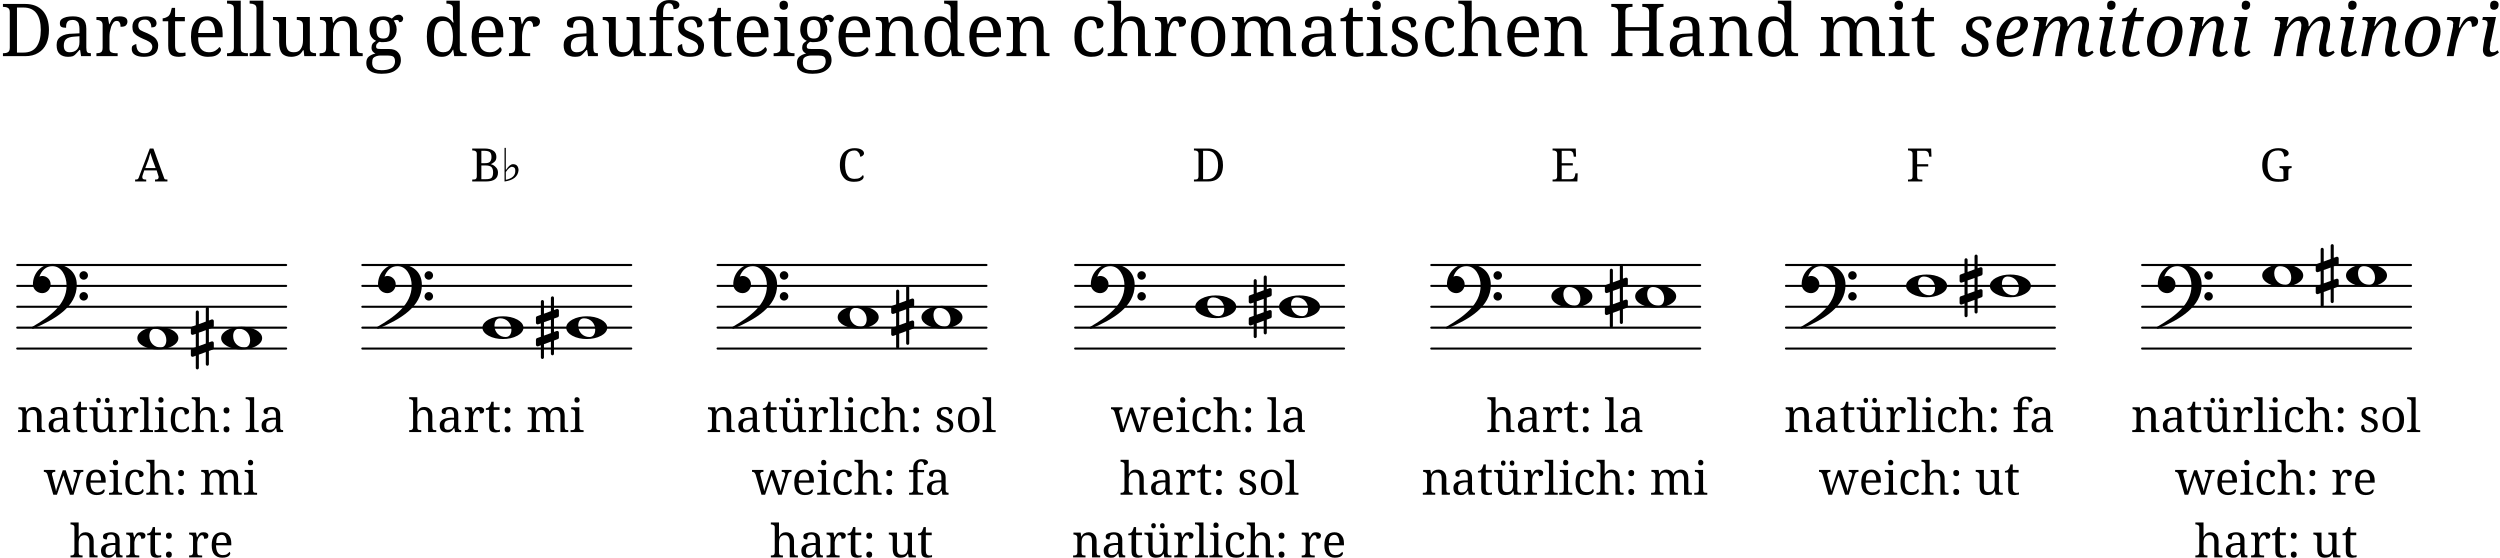
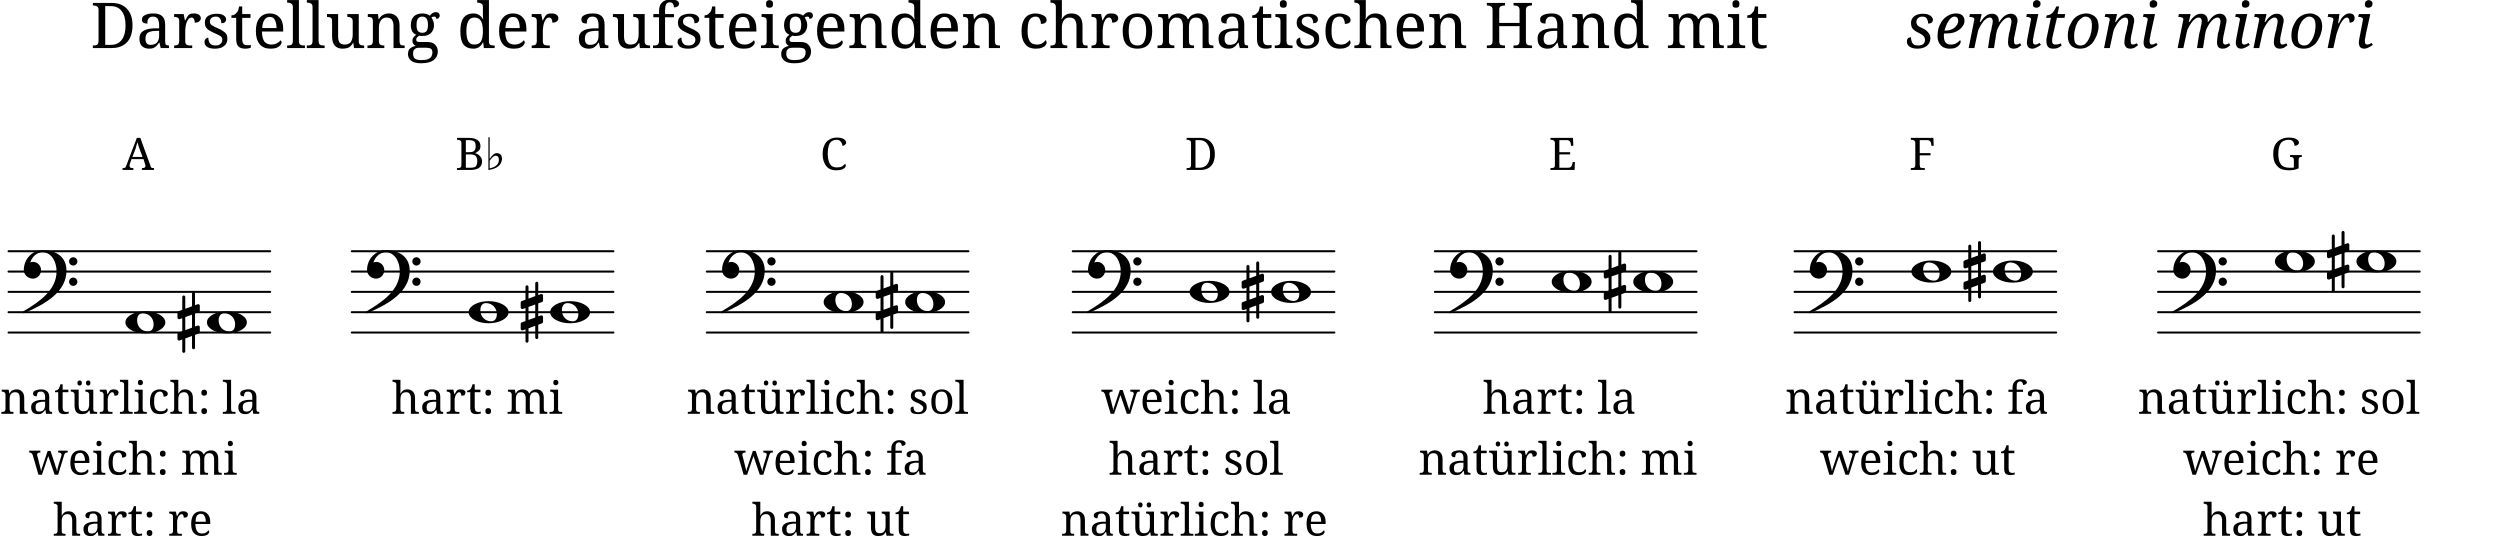
- <svg xmlns="http://www.w3.org/2000/svg" xmlns:xlink="http://www.w3.org/1999/xlink" version="1.2" width="210.36mm" height="46.94mm" viewBox="0 -2.689 119.706 26.711">
+ <svg xmlns="http://www.w3.org/2000/svg" xmlns:xlink="http://www.w3.org/1999/xlink" version="1.2" width="216.18mm" height="46.38mm" viewBox="0 -2.364 123.019 26.395">
  <style type="text/css">

tspan { white-space: pre; }

</style>
-   <g transform="translate(0, -0)">
-     <text font-family="serif" font-size="3.493" text-anchor="start" fill="currentColor">
+   <g transform="translate(4.4389, -0)">
+     <text font-family="serif" font-size="3.111" text-anchor="start" fill="currentColor">
      <tspan>Darstellung der aufsteigenden chromatischen Hand mit </tspan>
    </text>
  </g>
-   <g transform="translate(93.8258, -0)">
-     <text font-family="serif" font-style="italic" font-size="3.493" text-anchor="start" fill="currentColor">
+   <g transform="translate(93.7578, -0)">
+     <text font-family="serif" font-style="italic" font-size="3.111" text-anchor="start" fill="currentColor">
      <tspan>semitoni minori</tspan>
    </text>
  </g>
-   <g transform="translate(6.4699, 6)">
+   <g transform="translate(6.0263, 6)">
    <text font-family="serif" font-size="2.2" text-anchor="start" fill="currentColor">
      <tspan>A</tspan>
    </text>
  </g>
-   <g transform="translate(0.7761, 14)">
-     <line stroke-linejoin="round" stroke-linecap="round" stroke-width="0.1" stroke="currentColor" x1="0.05" y1="0" x2="12.924" y2="0" />
-   </g>
-   <g transform="translate(0.7761, 13)">
-     <line stroke-linejoin="round" stroke-linecap="round" stroke-width="0.1" stroke="currentColor" x1="0.05" y1="0" x2="12.924" y2="0" />
-   </g>
-   <g transform="translate(0.7761, 12)">
-     <line stroke-linejoin="round" stroke-linecap="round" stroke-width="0.1" stroke="currentColor" x1="0.05" y1="0" x2="12.924" y2="0" />
-   </g>
-   <g transform="translate(0.7761, 11)">
-     <line stroke-linejoin="round" stroke-linecap="round" stroke-width="0.1" stroke="currentColor" x1="0.05" y1="0" x2="12.924" y2="0" />
-   </g>
-   <g transform="translate(0.7761, 10)">
-     <line stroke-linejoin="round" stroke-linecap="round" stroke-width="0.1" stroke="currentColor" x1="0.05" y1="0" x2="12.924" y2="0" />
-   </g>
-   <g transform="translate(9.1381, 13.5)">
+   <g transform="translate(0.3667, 14)">
+     <line stroke-linejoin="round" stroke-linecap="round" stroke-width="0.1" stroke="currentColor" x1="0.05" y1="0" x2="12.924" y2="0" />
+   </g>
+   <g transform="translate(0.3667, 13)">
+     <line stroke-linejoin="round" stroke-linecap="round" stroke-width="0.1" stroke="currentColor" x1="0.05" y1="0" x2="12.924" y2="0" />
+   </g>
+   <g transform="translate(0.3667, 12)">
+     <line stroke-linejoin="round" stroke-linecap="round" stroke-width="0.1" stroke="currentColor" x1="0.05" y1="0" x2="12.924" y2="0" />
+   </g>
+   <g transform="translate(0.3667, 11)">
+     <line stroke-linejoin="round" stroke-linecap="round" stroke-width="0.1" stroke="currentColor" x1="0.05" y1="0" x2="12.924" y2="0" />
+   </g>
+   <g transform="translate(0.3667, 10)">
+     <line stroke-linejoin="round" stroke-linecap="round" stroke-width="0.1" stroke="currentColor" x1="0.05" y1="0" x2="12.924" y2="0" />
+   </g>
+   <g transform="translate(8.7287, 13.5)">
    <path transform="scale(0.004, -0.004)" d="M216 -312c0 -10 -8 -19 -18 -19s-19 9 -19 19v145l-83 -31v-158c0 -10 -9 -19 -19 -19s-18 9 -18 19v145l-32 -12c-2 -1 -5 -1 -7 -1c-11 0 -20 9 -20 20v60c0 8 5 16 13 19l46 16v160l-32 -11c-2 -1 -5 -1 -7 -1c-11 0 -20 9 -20 20v60c0 8 5 15 13 18l46 17v158 c0 10 8 19 18 19s19 -9 19 -19v-145l83 31v158c0 10 9 19 19 19s18 -9 18 -19v-145l32 12c2 1 5 1 7 1c11 0 20 -9 20 -20v-60c0 -8 -5 -16 -13 -19l-46 -16v-160l32 11c2 1 5 1 7 1c11 0 20 -9 20 -20v-60c0 -8 -5 -15 -13 -18l-46 -17v-158zM96 65v-160l83 30v160z" fill="currentColor" />
  </g>
  <a style="color:inherit;" xlink:href="textedit:///home/johannes/common-lisp/setzkasten/lilypond-export/b1-c5-m2-d.ly:40:16:17">
-     <g transform="translate(10.5881, 13.5)">
-       <path transform="scale(0.004, -0.004)" d="M213 112c-50 0 -69 -43 -69 -88c0 -77 57 -136 134 -136c50 0 69 43 69 88c0 77 -57 136 -134 136zM491 0c0 -43 -34 -75 -72 -96c-53 -29 -114 -40 -174 -40s-120 11 -173 40c-38 21 -72 53 -72 96s34 75 72 96c53 29 113 40 173 40s121 -11 174 -40 c38 -21 72 -53 72 -96z" fill="currentColor" />
-     </g>
-   </a>
-   <g transform="translate(1.5761, 11)">
+     <g transform="translate(10.1787, 13.5)">
+       <path transform="scale(0.004, -0.004)" d="M213 112c-50 0 -69 -43 -69 -88c0 -77 57 -136 134 -136c50 0 69 43 69 88c0 77 -57 136 -134 136zM491 0c0 -43 -34 -75 -72 -96c-53 -29 -114 -40 -174 -40s-120 11 -173 40c-38 21 -72 53 -72 96s34 75 72 96c53 29 113 40 173 40s121 -11 174 -40 c38 -21 72 -53 72 -96z" fill="currentColor" />
+     </g>
+   </a>
+   <g transform="translate(1.1667, 11)">
    <path transform="scale(0.004, -0.004)" d="M557 -125c0 28 23 51 51 51s51 -23 51 -51s-23 -51 -51 -51s-51 23 -51 51zM557 125c0 28 23 51 51 51s51 -23 51 -51s-23 -51 -51 -51s-51 23 -51 51zM232 263c172 0 293 -88 293 -251c0 -263 -263 -414 -516 -521c-3 -3 -6 -4 -9 -4c-7 0 -13 6 -13 13c0 3 1 6 4 9 c202 118 412 265 412 493c0 120 -63 235 -171 235c-74 0 -129 -54 -154 -126c11 5 22 8 34 8c55 0 100 -45 100 -100c0 -58 -44 -106 -100 -106c-60 0 -112 47 -112 106c0 133 102 244 232 244z" fill="currentColor" />
  </g>
  <a style="color:inherit;" xlink:href="textedit:///home/johannes/common-lisp/setzkasten/lilypond-export/b1-c5-m2-d.ly:39:29:30">
-     <g transform="translate(6.5761, 13.5)">
-       <path transform="scale(0.004, -0.004)" d="M213 112c-50 0 -69 -43 -69 -88c0 -77 57 -136 134 -136c50 0 69 43 69 88c0 77 -57 136 -134 136zM491 0c0 -43 -34 -75 -72 -96c-53 -29 -114 -40 -174 -40s-120 11 -173 40c-38 21 -72 53 -72 96s34 75 72 96c53 29 113 40 173 40s121 -11 174 -40 c38 -21 72 -53 72 -96z" fill="currentColor" />
-     </g>
-   </a>
-   <g transform="translate(0.8021, 18)">
+     <g transform="translate(6.1667, 13.5)">
+       <path transform="scale(0.004, -0.004)" d="M213 112c-50 0 -69 -43 -69 -88c0 -77 57 -136 134 -136c50 0 69 43 69 88c0 77 -57 136 -134 136zM491 0c0 -43 -34 -75 -72 -96c-53 -29 -114 -40 -174 -40s-120 11 -173 40c-38 21 -72 53 -72 96s34 75 72 96c53 29 113 40 173 40s121 -11 174 -40 c38 -21 72 -53 72 -96z" fill="currentColor" />
+     </g>
+   </a>
+   <g transform="translate(0, 18)">
    <text font-family="serif" font-size="2.2" text-anchor="start" fill="currentColor">
      <tspan>natürlich: la</tspan>
    </text>
  </g>
-   <g transform="translate(2.0996, 21)">
+   <g transform="translate(1.434, 21)">
    <text font-family="serif" font-size="2.2" text-anchor="start" fill="currentColor">
      <tspan>weich: mi</tspan>
    </text>
  </g>
-   <g transform="translate(3.3287, 24)">
+   <g transform="translate(2.5949, 24)">
    <text font-family="serif" font-size="2.2" text-anchor="start" fill="currentColor">
      <tspan>hart: re</tspan>
    </text>
  </g>
-   <g transform="translate(22.533, 6)">
+   <g transform="translate(22.4048, 6)">
    <text font-family="serif" font-size="2.2" text-anchor="start" fill="currentColor">
      <tspan>B♭</tspan>
    </text>
  </g>
-   <g transform="translate(17.3001, 14)">
-     <line stroke-linejoin="round" stroke-linecap="round" stroke-width="0.1" stroke="currentColor" x1="0.05" y1="0" x2="12.924" y2="0" />
-   </g>
-   <g transform="translate(17.3001, 13)">
-     <line stroke-linejoin="round" stroke-linecap="round" stroke-width="0.1" stroke="currentColor" x1="0.05" y1="0" x2="12.924" y2="0" />
-   </g>
-   <g transform="translate(17.3001, 12)">
-     <line stroke-linejoin="round" stroke-linecap="round" stroke-width="0.1" stroke="currentColor" x1="0.05" y1="0" x2="12.924" y2="0" />
-   </g>
-   <g transform="translate(17.3001, 11)">
-     <line stroke-linejoin="round" stroke-linecap="round" stroke-width="0.1" stroke="currentColor" x1="0.05" y1="0" x2="12.924" y2="0" />
-   </g>
-   <g transform="translate(17.3001, 10)">
-     <line stroke-linejoin="round" stroke-linecap="round" stroke-width="0.1" stroke="currentColor" x1="0.05" y1="0" x2="12.924" y2="0" />
-   </g>
-   <g transform="translate(25.6621, 13)">
+   <g transform="translate(17.2573, 14)">
+     <line stroke-linejoin="round" stroke-linecap="round" stroke-width="0.1" stroke="currentColor" x1="0.05" y1="0" x2="12.924" y2="0" />
+   </g>
+   <g transform="translate(17.2573, 13)">
+     <line stroke-linejoin="round" stroke-linecap="round" stroke-width="0.1" stroke="currentColor" x1="0.05" y1="0" x2="12.924" y2="0" />
+   </g>
+   <g transform="translate(17.2573, 12)">
+     <line stroke-linejoin="round" stroke-linecap="round" stroke-width="0.1" stroke="currentColor" x1="0.05" y1="0" x2="12.924" y2="0" />
+   </g>
+   <g transform="translate(17.2573, 11)">
+     <line stroke-linejoin="round" stroke-linecap="round" stroke-width="0.1" stroke="currentColor" x1="0.05" y1="0" x2="12.924" y2="0" />
+   </g>
+   <g transform="translate(17.2573, 10)">
+     <line stroke-linejoin="round" stroke-linecap="round" stroke-width="0.1" stroke="currentColor" x1="0.05" y1="0" x2="12.924" y2="0" />
+   </g>
+   <g transform="translate(25.6193, 13)">
    <path transform="scale(0.004, -0.004)" d="M216 -312c0 -10 -8 -19 -18 -19s-19 9 -19 19v145l-83 -31v-158c0 -10 -9 -19 -19 -19s-18 9 -18 19v145l-32 -12c-2 -1 -5 -1 -7 -1c-11 0 -20 9 -20 20v60c0 8 5 16 13 19l46 16v160l-32 -11c-2 -1 -5 -1 -7 -1c-11 0 -20 9 -20 20v60c0 8 5 15 13 18l46 17v158 c0 10 8 19 18 19s19 -9 19 -19v-145l83 31v158c0 10 9 19 19 19s18 -9 18 -19v-145l32 12c2 1 5 1 7 1c11 0 20 -9 20 -20v-60c0 -8 -5 -16 -13 -19l-46 -16v-160l32 11c2 1 5 1 7 1c11 0 20 -9 20 -20v-60c0 -8 -5 -15 -13 -18l-46 -17v-158zM96 65v-160l83 30v160z" fill="currentColor" />
  </g>
  <a style="color:inherit;" xlink:href="textedit:///home/johannes/common-lisp/setzkasten/lilypond-export/b1-c5-m2-d.ly:81:16:17">
-     <g transform="translate(27.1121, 13)">
-       <path transform="scale(0.004, -0.004)" d="M213 112c-50 0 -69 -43 -69 -88c0 -77 57 -136 134 -136c50 0 69 43 69 88c0 77 -57 136 -134 136zM491 0c0 -43 -34 -75 -72 -96c-53 -29 -114 -40 -174 -40s-120 11 -173 40c-38 21 -72 53 -72 96s34 75 72 96c53 29 113 40 173 40s121 -11 174 -40 c38 -21 72 -53 72 -96z" fill="currentColor" />
-     </g>
-   </a>
-   <g transform="translate(18.1001, 11)">
+     <g transform="translate(27.0693, 13)">
+       <path transform="scale(0.004, -0.004)" d="M213 112c-50 0 -69 -43 -69 -88c0 -77 57 -136 134 -136c50 0 69 43 69 88c0 77 -57 136 -134 136zM491 0c0 -43 -34 -75 -72 -96c-53 -29 -114 -40 -174 -40s-120 11 -173 40c-38 21 -72 53 -72 96s34 75 72 96c53 29 113 40 173 40s121 -11 174 -40 c38 -21 72 -53 72 -96z" fill="currentColor" />
+     </g>
+   </a>
+   <g transform="translate(18.0573, 11)">
    <path transform="scale(0.004, -0.004)" d="M557 -125c0 28 23 51 51 51s51 -23 51 -51s-23 -51 -51 -51s-51 23 -51 51zM557 125c0 28 23 51 51 51s51 -23 51 -51s-23 -51 -51 -51s-51 23 -51 51zM232 263c172 0 293 -88 293 -251c0 -263 -263 -414 -516 -521c-3 -3 -6 -4 -9 -4c-7 0 -13 6 -13 13c0 3 1 6 4 9 c202 118 412 265 412 493c0 120 -63 235 -171 235c-74 0 -129 -54 -154 -126c11 5 22 8 34 8c55 0 100 -45 100 -100c0 -58 -44 -106 -100 -106c-60 0 -112 47 -112 106c0 133 102 244 232 244z" fill="currentColor" />
  </g>
  <a style="color:inherit;" xlink:href="textedit:///home/johannes/common-lisp/setzkasten/lilypond-export/b1-c5-m2-d.ly:80:29:30">
-     <g transform="translate(23.1001, 13)">
-       <path transform="scale(0.004, -0.004)" d="M213 112c-50 0 -69 -43 -69 -88c0 -77 57 -136 134 -136c50 0 69 43 69 88c0 77 -57 136 -134 136zM491 0c0 -43 -34 -75 -72 -96c-53 -29 -114 -40 -174 -40s-120 11 -173 40c-38 21 -72 53 -72 96s34 75 72 96c53 29 113 40 173 40s121 -11 174 -40 c38 -21 72 -53 72 -96z" fill="currentColor" />
-     </g>
-   </a>
-   <g transform="translate(19.5454, 18)">
+     <g transform="translate(23.0573, 13)">
+       <path transform="scale(0.004, -0.004)" d="M213 112c-50 0 -69 -43 -69 -88c0 -77 57 -136 134 -136c50 0 69 43 69 88c0 77 -57 136 -134 136zM491 0c0 -43 -34 -75 -72 -96c-53 -29 -114 -40 -174 -40s-120 11 -173 40c-38 21 -72 53 -72 96s34 75 72 96c53 29 113 40 173 40s121 -11 174 -40 c38 -21 72 -53 72 -96z" fill="currentColor" />
+     </g>
+   </a>
+   <g transform="translate(19.2636, 18)">
    <text font-family="serif" font-size="2.2" text-anchor="start" fill="currentColor">
      <tspan>hart: mi</tspan>
    </text>
  </g>
-   <g transform="translate(40.0894, 6)">
+   <g transform="translate(40.3539, 6)">
    <text font-family="serif" font-size="2.2" text-anchor="start" fill="currentColor">
      <tspan>C</tspan>
    </text>
  </g>
-   <g transform="translate(34.3103, 14)">
-     <line stroke-linejoin="round" stroke-linecap="round" stroke-width="0.1" stroke="currentColor" x1="0.05" y1="0" x2="12.924" y2="0" />
-   </g>
-   <g transform="translate(34.3103, 13)">
-     <line stroke-linejoin="round" stroke-linecap="round" stroke-width="0.1" stroke="currentColor" x1="0.05" y1="0" x2="12.924" y2="0" />
-   </g>
-   <g transform="translate(34.3103, 12)">
-     <line stroke-linejoin="round" stroke-linecap="round" stroke-width="0.1" stroke="currentColor" x1="0.05" y1="0" x2="12.924" y2="0" />
-   </g>
-   <g transform="translate(34.3103, 11)">
-     <line stroke-linejoin="round" stroke-linecap="round" stroke-width="0.1" stroke="currentColor" x1="0.05" y1="0" x2="12.924" y2="0" />
-   </g>
-   <g transform="translate(34.3103, 10)">
-     <line stroke-linejoin="round" stroke-linecap="round" stroke-width="0.1" stroke="currentColor" x1="0.05" y1="0" x2="12.924" y2="0" />
-   </g>
-   <g transform="translate(42.6723, 12.5)">
+   <g transform="translate(34.7284, 14)">
+     <line stroke-linejoin="round" stroke-linecap="round" stroke-width="0.1" stroke="currentColor" x1="0.05" y1="0" x2="12.924" y2="0" />
+   </g>
+   <g transform="translate(34.7284, 13)">
+     <line stroke-linejoin="round" stroke-linecap="round" stroke-width="0.1" stroke="currentColor" x1="0.05" y1="0" x2="12.924" y2="0" />
+   </g>
+   <g transform="translate(34.7284, 12)">
+     <line stroke-linejoin="round" stroke-linecap="round" stroke-width="0.1" stroke="currentColor" x1="0.05" y1="0" x2="12.924" y2="0" />
+   </g>
+   <g transform="translate(34.7284, 11)">
+     <line stroke-linejoin="round" stroke-linecap="round" stroke-width="0.1" stroke="currentColor" x1="0.05" y1="0" x2="12.924" y2="0" />
+   </g>
+   <g transform="translate(34.7284, 10)">
+     <line stroke-linejoin="round" stroke-linecap="round" stroke-width="0.1" stroke="currentColor" x1="0.05" y1="0" x2="12.924" y2="0" />
+   </g>
+   <g transform="translate(43.0904, 12.5)">
    <path transform="scale(0.004, -0.004)" d="M216 -312c0 -10 -8 -19 -18 -19s-19 9 -19 19v145l-83 -31v-158c0 -10 -9 -19 -19 -19s-18 9 -18 19v145l-32 -12c-2 -1 -5 -1 -7 -1c-11 0 -20 9 -20 20v60c0 8 5 16 13 19l46 16v160l-32 -11c-2 -1 -5 -1 -7 -1c-11 0 -20 9 -20 20v60c0 8 5 15 13 18l46 17v158 c0 10 8 19 18 19s19 -9 19 -19v-145l83 31v158c0 10 9 19 19 19s18 -9 18 -19v-145l32 12c2 1 5 1 7 1c11 0 20 -9 20 -20v-60c0 -8 -5 -16 -13 -19l-46 -16v-160l32 11c2 1 5 1 7 1c11 0 20 -9 20 -20v-60c0 -8 -5 -15 -13 -18l-46 -17v-158zM96 65v-160l83 30v160z" fill="currentColor" />
  </g>
  <a style="color:inherit;" xlink:href="textedit:///home/johannes/common-lisp/setzkasten/lilypond-export/b1-c5-m2-d.ly:116:16:17">
-     <g transform="translate(44.1223, 12.5)">
-       <path transform="scale(0.004, -0.004)" d="M213 112c-50 0 -69 -43 -69 -88c0 -77 57 -136 134 -136c50 0 69 43 69 88c0 77 -57 136 -134 136zM491 0c0 -43 -34 -75 -72 -96c-53 -29 -114 -40 -174 -40s-120 11 -173 40c-38 21 -72 53 -72 96s34 75 72 96c53 29 113 40 173 40s121 -11 174 -40 c38 -21 72 -53 72 -96z" fill="currentColor" />
-     </g>
-   </a>
-   <g transform="translate(35.1103, 11)">
+     <g transform="translate(44.5404, 12.5)">
+       <path transform="scale(0.004, -0.004)" d="M213 112c-50 0 -69 -43 -69 -88c0 -77 57 -136 134 -136c50 0 69 43 69 88c0 77 -57 136 -134 136zM491 0c0 -43 -34 -75 -72 -96c-53 -29 -114 -40 -174 -40s-120 11 -173 40c-38 21 -72 53 -72 96s34 75 72 96c53 29 113 40 173 40s121 -11 174 -40 c38 -21 72 -53 72 -96z" fill="currentColor" />
+     </g>
+   </a>
+   <g transform="translate(35.5284, 11)">
    <path transform="scale(0.004, -0.004)" d="M557 -125c0 28 23 51 51 51s51 -23 51 -51s-23 -51 -51 -51s-51 23 -51 51zM557 125c0 28 23 51 51 51s51 -23 51 -51s-23 -51 -51 -51s-51 23 -51 51zM232 263c172 0 293 -88 293 -251c0 -263 -263 -414 -516 -521c-3 -3 -6 -4 -9 -4c-7 0 -13 6 -13 13c0 3 1 6 4 9 c202 118 412 265 412 493c0 120 -63 235 -171 235c-74 0 -129 -54 -154 -126c11 5 22 8 34 8c55 0 100 -45 100 -100c0 -58 -44 -106 -100 -106c-60 0 -112 47 -112 106c0 133 102 244 232 244z" fill="currentColor" />
  </g>
  <a style="color:inherit;" xlink:href="textedit:///home/johannes/common-lisp/setzkasten/lilypond-export/b1-c5-m2-d.ly:115:29:30">
-     <g transform="translate(40.1103, 12.5)">
-       <path transform="scale(0.004, -0.004)" d="M213 112c-50 0 -69 -43 -69 -88c0 -77 57 -136 134 -136c50 0 69 43 69 88c0 77 -57 136 -134 136zM491 0c0 -43 -34 -75 -72 -96c-53 -29 -114 -40 -174 -40s-120 11 -173 40c-38 21 -72 53 -72 96s34 75 72 96c53 29 113 40 173 40s121 -11 174 -40 c38 -21 72 -53 72 -96z" fill="currentColor" />
-     </g>
-   </a>
-   <g transform="translate(33.8241, 18)">
+     <g transform="translate(40.5284, 12.5)">
+       <path transform="scale(0.004, -0.004)" d="M213 112c-50 0 -69 -43 -69 -88c0 -77 57 -136 134 -136c50 0 69 43 69 88c0 77 -57 136 -134 136zM491 0c0 -43 -34 -75 -72 -96c-53 -29 -114 -40 -174 -40s-120 11 -173 40c-38 21 -72 53 -72 96s34 75 72 96c53 29 113 40 173 40s121 -11 174 -40 c38 -21 72 -53 72 -96z" fill="currentColor" />
+     </g>
+   </a>
+   <g transform="translate(33.7813, 18)">
    <text font-family="serif" font-size="2.2" text-anchor="start" fill="currentColor">
      <tspan>natürlich: sol</tspan>
    </text>
  </g>
-   <g transform="translate(36.0093, 21)">
+   <g transform="translate(36.1372, 21)">
    <text font-family="serif" font-size="2.2" text-anchor="start" fill="currentColor">
      <tspan>weich: fa</tspan>
    </text>
  </g>
-   <g transform="translate(36.8629, 24)">
+   <g transform="translate(36.9737, 24)">
    <text font-family="serif" font-size="2.2" text-anchor="start" fill="currentColor">
      <tspan>hart: ut</tspan>
    </text>
  </g>
-   <g transform="translate(57.0907, 6)">
+   <g transform="translate(58.3112, 6)">
    <text font-family="serif" font-size="2.2" text-anchor="start" fill="currentColor">
      <tspan>D</tspan>
    </text>
  </g>
-   <g transform="translate(51.431, 14)">
-     <line stroke-linejoin="round" stroke-linecap="round" stroke-width="0.1" stroke="currentColor" x1="0.05" y1="0" x2="12.924" y2="0" />
-   </g>
-   <g transform="translate(51.431, 13)">
-     <line stroke-linejoin="round" stroke-linecap="round" stroke-width="0.1" stroke="currentColor" x1="0.05" y1="0" x2="12.924" y2="0" />
-   </g>
-   <g transform="translate(51.431, 12)">
-     <line stroke-linejoin="round" stroke-linecap="round" stroke-width="0.1" stroke="currentColor" x1="0.05" y1="0" x2="12.924" y2="0" />
-   </g>
-   <g transform="translate(51.431, 11)">
-     <line stroke-linejoin="round" stroke-linecap="round" stroke-width="0.1" stroke="currentColor" x1="0.05" y1="0" x2="12.924" y2="0" />
-   </g>
-   <g transform="translate(51.431, 10)">
-     <line stroke-linejoin="round" stroke-linecap="round" stroke-width="0.1" stroke="currentColor" x1="0.05" y1="0" x2="12.924" y2="0" />
-   </g>
-   <g transform="translate(59.793, 12)">
+   <g transform="translate(52.7369, 14)">
+     <line stroke-linejoin="round" stroke-linecap="round" stroke-width="0.1" stroke="currentColor" x1="0.05" y1="0" x2="12.924" y2="0" />
+   </g>
+   <g transform="translate(52.7369, 13)">
+     <line stroke-linejoin="round" stroke-linecap="round" stroke-width="0.1" stroke="currentColor" x1="0.05" y1="0" x2="12.924" y2="0" />
+   </g>
+   <g transform="translate(52.7369, 12)">
+     <line stroke-linejoin="round" stroke-linecap="round" stroke-width="0.1" stroke="currentColor" x1="0.05" y1="0" x2="12.924" y2="0" />
+   </g>
+   <g transform="translate(52.7369, 11)">
+     <line stroke-linejoin="round" stroke-linecap="round" stroke-width="0.1" stroke="currentColor" x1="0.05" y1="0" x2="12.924" y2="0" />
+   </g>
+   <g transform="translate(52.7369, 10)">
+     <line stroke-linejoin="round" stroke-linecap="round" stroke-width="0.1" stroke="currentColor" x1="0.05" y1="0" x2="12.924" y2="0" />
+   </g>
+   <g transform="translate(61.0989, 12)">
    <path transform="scale(0.004, -0.004)" d="M216 -312c0 -10 -8 -19 -18 -19s-19 9 -19 19v145l-83 -31v-158c0 -10 -9 -19 -19 -19s-18 9 -18 19v145l-32 -12c-2 -1 -5 -1 -7 -1c-11 0 -20 9 -20 20v60c0 8 5 16 13 19l46 16v160l-32 -11c-2 -1 -5 -1 -7 -1c-11 0 -20 9 -20 20v60c0 8 5 15 13 18l46 17v158 c0 10 8 19 18 19s19 -9 19 -19v-145l83 31v158c0 10 9 19 19 19s18 -9 18 -19v-145l32 12c2 1 5 1 7 1c11 0 20 -9 20 -20v-60c0 -8 -5 -16 -13 -19l-46 -16v-160l32 11c2 1 5 1 7 1c11 0 20 -9 20 -20v-60c0 -8 -5 -15 -13 -18l-46 -17v-158zM96 65v-160l83 30v160z" fill="currentColor" />
  </g>
  <a style="color:inherit;" xlink:href="textedit:///home/johannes/common-lisp/setzkasten/lilypond-export/b1-c5-m2-d.ly:157:16:17">
-     <g transform="translate(61.243, 12)">
-       <path transform="scale(0.004, -0.004)" d="M213 112c-50 0 -69 -43 -69 -88c0 -77 57 -136 134 -136c50 0 69 43 69 88c0 77 -57 136 -134 136zM491 0c0 -43 -34 -75 -72 -96c-53 -29 -114 -40 -174 -40s-120 11 -173 40c-38 21 -72 53 -72 96s34 75 72 96c53 29 113 40 173 40s121 -11 174 -40 c38 -21 72 -53 72 -96z" fill="currentColor" />
-     </g>
-   </a>
-   <g transform="translate(52.231, 11)">
+     <g transform="translate(62.5489, 12)">
+       <path transform="scale(0.004, -0.004)" d="M213 112c-50 0 -69 -43 -69 -88c0 -77 57 -136 134 -136c50 0 69 43 69 88c0 77 -57 136 -134 136zM491 0c0 -43 -34 -75 -72 -96c-53 -29 -114 -40 -174 -40s-120 11 -173 40c-38 21 -72 53 -72 96s34 75 72 96c53 29 113 40 173 40s121 -11 174 -40 c38 -21 72 -53 72 -96z" fill="currentColor" />
+     </g>
+   </a>
+   <g transform="translate(53.5369, 11)">
    <path transform="scale(0.004, -0.004)" d="M557 -125c0 28 23 51 51 51s51 -23 51 -51s-23 -51 -51 -51s-51 23 -51 51zM557 125c0 28 23 51 51 51s51 -23 51 -51s-23 -51 -51 -51s-51 23 -51 51zM232 263c172 0 293 -88 293 -251c0 -263 -263 -414 -516 -521c-3 -3 -6 -4 -9 -4c-7 0 -13 6 -13 13c0 3 1 6 4 9 c202 118 412 265 412 493c0 120 -63 235 -171 235c-74 0 -129 -54 -154 -126c11 5 22 8 34 8c55 0 100 -45 100 -100c0 -58 -44 -106 -100 -106c-60 0 -112 47 -112 106c0 133 102 244 232 244z" fill="currentColor" />
  </g>
  <a style="color:inherit;" xlink:href="textedit:///home/johannes/common-lisp/setzkasten/lilypond-export/b1-c5-m2-d.ly:156:29:30">
-     <g transform="translate(57.231, 12)">
-       <path transform="scale(0.004, -0.004)" d="M213 112c-50 0 -69 -43 -69 -88c0 -77 57 -136 134 -136c50 0 69 43 69 88c0 77 -57 136 -134 136zM491 0c0 -43 -34 -75 -72 -96c-53 -29 -114 -40 -174 -40s-120 11 -173 40c-38 21 -72 53 -72 96s34 75 72 96c53 29 113 40 173 40s121 -11 174 -40 c38 -21 72 -53 72 -96z" fill="currentColor" />
-     </g>
-   </a>
-   <g transform="translate(53.1983, 18)">
+     <g transform="translate(58.5369, 12)">
+       <path transform="scale(0.004, -0.004)" d="M213 112c-50 0 -69 -43 -69 -88c0 -77 57 -136 134 -136c50 0 69 43 69 88c0 77 -57 136 -134 136zM491 0c0 -43 -34 -75 -72 -96c-53 -29 -114 -40 -174 -40s-120 11 -173 40c-38 21 -72 53 -72 96s34 75 72 96c53 29 113 40 173 40s121 -11 174 -40 c38 -21 72 -53 72 -96z" fill="currentColor" />
+     </g>
+   </a>
+   <g transform="translate(54.1969, 18)">
    <text font-family="serif" font-size="2.2" text-anchor="start" fill="currentColor">
      <tspan>weich: la</tspan>
    </text>
  </g>
-   <g transform="translate(53.6081, 21)">
+   <g transform="translate(54.5554, 21)">
    <text font-family="serif" font-size="2.2" text-anchor="start" fill="currentColor">
      <tspan>hart: sol</tspan>
    </text>
  </g>
-   <g transform="translate(51.3205, 24)">
+   <g transform="translate(52.1995, 24)">
    <text font-family="serif" font-size="2.2" text-anchor="start" fill="currentColor">
      <tspan>natürlich: re</tspan>
    </text>
  </g>
-   <g transform="translate(74.2626, 6)">
+   <g transform="translate(76.2172, 6)">
    <text font-family="serif" font-size="2.2" text-anchor="start" fill="currentColor">
      <tspan>E</tspan>
    </text>
  </g>
-   <g transform="translate(68.4835, 14)">
-     <line stroke-linejoin="round" stroke-linecap="round" stroke-width="0.1" stroke="currentColor" x1="0.05" y1="0" x2="12.924" y2="0" />
-   </g>
-   <g transform="translate(68.4835, 13)">
-     <line stroke-linejoin="round" stroke-linecap="round" stroke-width="0.1" stroke="currentColor" x1="0.05" y1="0" x2="12.924" y2="0" />
-   </g>
-   <g transform="translate(68.4835, 12)">
-     <line stroke-linejoin="round" stroke-linecap="round" stroke-width="0.1" stroke="currentColor" x1="0.05" y1="0" x2="12.924" y2="0" />
-   </g>
-   <g transform="translate(68.4835, 11)">
-     <line stroke-linejoin="round" stroke-linecap="round" stroke-width="0.1" stroke="currentColor" x1="0.05" y1="0" x2="12.924" y2="0" />
-   </g>
-   <g transform="translate(68.4835, 10)">
-     <line stroke-linejoin="round" stroke-linecap="round" stroke-width="0.1" stroke="currentColor" x1="0.05" y1="0" x2="12.924" y2="0" />
-   </g>
-   <g transform="translate(76.8455, 11.5)">
+   <g transform="translate(70.5576, 14)">
+     <line stroke-linejoin="round" stroke-linecap="round" stroke-width="0.1" stroke="currentColor" x1="0.05" y1="0" x2="12.924" y2="0" />
+   </g>
+   <g transform="translate(70.5576, 13)">
+     <line stroke-linejoin="round" stroke-linecap="round" stroke-width="0.1" stroke="currentColor" x1="0.05" y1="0" x2="12.924" y2="0" />
+   </g>
+   <g transform="translate(70.5576, 12)">
+     <line stroke-linejoin="round" stroke-linecap="round" stroke-width="0.1" stroke="currentColor" x1="0.05" y1="0" x2="12.924" y2="0" />
+   </g>
+   <g transform="translate(70.5576, 11)">
+     <line stroke-linejoin="round" stroke-linecap="round" stroke-width="0.1" stroke="currentColor" x1="0.05" y1="0" x2="12.924" y2="0" />
+   </g>
+   <g transform="translate(70.5576, 10)">
+     <line stroke-linejoin="round" stroke-linecap="round" stroke-width="0.1" stroke="currentColor" x1="0.05" y1="0" x2="12.924" y2="0" />
+   </g>
+   <g transform="translate(78.9196, 11.5)">
    <path transform="scale(0.004, -0.004)" d="M216 -312c0 -10 -8 -19 -18 -19s-19 9 -19 19v145l-83 -31v-158c0 -10 -9 -19 -19 -19s-18 9 -18 19v145l-32 -12c-2 -1 -5 -1 -7 -1c-11 0 -20 9 -20 20v60c0 8 5 16 13 19l46 16v160l-32 -11c-2 -1 -5 -1 -7 -1c-11 0 -20 9 -20 20v60c0 8 5 15 13 18l46 17v158 c0 10 8 19 18 19s19 -9 19 -19v-145l83 31v158c0 10 9 19 19 19s18 -9 18 -19v-145l32 12c2 1 5 1 7 1c11 0 20 -9 20 -20v-60c0 -8 -5 -16 -13 -19l-46 -16v-160l32 11c2 1 5 1 7 1c11 0 20 -9 20 -20v-60c0 -8 -5 -15 -13 -18l-46 -17v-158zM96 65v-160l83 30v160z" fill="currentColor" />
  </g>
  <a style="color:inherit;" xlink:href="textedit:///home/johannes/common-lisp/setzkasten/lilypond-export/b1-c5-m2-d.ly:198:16:17">
-     <g transform="translate(78.2955, 11.5)">
-       <path transform="scale(0.004, -0.004)" d="M213 112c-50 0 -69 -43 -69 -88c0 -77 57 -136 134 -136c50 0 69 43 69 88c0 77 -57 136 -134 136zM491 0c0 -43 -34 -75 -72 -96c-53 -29 -114 -40 -174 -40s-120 11 -173 40c-38 21 -72 53 -72 96s34 75 72 96c53 29 113 40 173 40s121 -11 174 -40 c38 -21 72 -53 72 -96z" fill="currentColor" />
-     </g>
-   </a>
-   <g transform="translate(69.2835, 11)">
+     <g transform="translate(80.3696, 11.5)">
+       <path transform="scale(0.004, -0.004)" d="M213 112c-50 0 -69 -43 -69 -88c0 -77 57 -136 134 -136c50 0 69 43 69 88c0 77 -57 136 -134 136zM491 0c0 -43 -34 -75 -72 -96c-53 -29 -114 -40 -174 -40s-120 11 -173 40c-38 21 -72 53 -72 96s34 75 72 96c53 29 113 40 173 40s121 -11 174 -40 c38 -21 72 -53 72 -96z" fill="currentColor" />
+     </g>
+   </a>
+   <g transform="translate(71.3576, 11)">
    <path transform="scale(0.004, -0.004)" d="M557 -125c0 28 23 51 51 51s51 -23 51 -51s-23 -51 -51 -51s-51 23 -51 51zM557 125c0 28 23 51 51 51s51 -23 51 -51s-23 -51 -51 -51s-51 23 -51 51zM232 263c172 0 293 -88 293 -251c0 -263 -263 -414 -516 -521c-3 -3 -6 -4 -9 -4c-7 0 -13 6 -13 13c0 3 1 6 4 9 c202 118 412 265 412 493c0 120 -63 235 -171 235c-74 0 -129 -54 -154 -126c11 5 22 8 34 8c55 0 100 -45 100 -100c0 -58 -44 -106 -100 -106c-60 0 -112 47 -112 106c0 133 102 244 232 244z" fill="currentColor" />
  </g>
  <a style="color:inherit;" xlink:href="textedit:///home/johannes/common-lisp/setzkasten/lilypond-export/b1-c5-m2-d.ly:197:29:30">
-     <g transform="translate(74.2835, 11.5)">
-       <path transform="scale(0.004, -0.004)" d="M213 112c-50 0 -69 -43 -69 -88c0 -77 57 -136 134 -136c50 0 69 43 69 88c0 77 -57 136 -134 136zM491 0c0 -43 -34 -75 -72 -96c-53 -29 -114 -40 -174 -40s-120 11 -173 40c-38 21 -72 53 -72 96s34 75 72 96c53 29 113 40 173 40s121 -11 174 -40 c38 -21 72 -53 72 -96z" fill="currentColor" />
-     </g>
-   </a>
-   <g transform="translate(71.1727, 18)">
+     <g transform="translate(76.3576, 11.5)">
+       <path transform="scale(0.004, -0.004)" d="M213 112c-50 0 -69 -43 -69 -88c0 -77 57 -136 134 -136c50 0 69 43 69 88c0 77 -57 136 -134 136zM491 0c0 -43 -34 -75 -72 -96c-53 -29 -114 -40 -174 -40s-120 11 -173 40c-38 21 -72 53 -72 96s34 75 72 96c53 29 113 40 173 40s121 -11 174 -40 c38 -21 72 -53 72 -96z" fill="currentColor" />
+     </g>
+   </a>
+   <g transform="translate(72.9565, 18)">
    <text font-family="serif" font-size="2.2" text-anchor="start" fill="currentColor">
      <tspan>hart: la</tspan>
    </text>
  </g>
-   <g transform="translate(68.0656, 21)">
+   <g transform="translate(69.7983, 21)">
    <text font-family="serif" font-size="2.2" text-anchor="start" fill="currentColor">
      <tspan>natürlich: mi</tspan>
    </text>
  </g>
-   <g transform="translate(91.281, 6)">
+   <g transform="translate(93.9525, 6)">
    <text font-family="serif" font-size="2.2" text-anchor="start" fill="currentColor">
      <tspan>F</tspan>
    </text>
  </g>
-   <g transform="translate(85.4677, 14)">
-     <line stroke-linejoin="round" stroke-linecap="round" stroke-width="0.1" stroke="currentColor" x1="0.05" y1="0" x2="12.924" y2="0" />
-   </g>
-   <g transform="translate(85.4677, 13)">
-     <line stroke-linejoin="round" stroke-linecap="round" stroke-width="0.1" stroke="currentColor" x1="0.05" y1="0" x2="12.924" y2="0" />
-   </g>
-   <g transform="translate(85.4677, 12)">
-     <line stroke-linejoin="round" stroke-linecap="round" stroke-width="0.1" stroke="currentColor" x1="0.05" y1="0" x2="12.924" y2="0" />
-   </g>
-   <g transform="translate(85.4677, 11)">
-     <line stroke-linejoin="round" stroke-linecap="round" stroke-width="0.1" stroke="currentColor" x1="0.05" y1="0" x2="12.924" y2="0" />
-   </g>
-   <g transform="translate(85.4677, 10)">
-     <line stroke-linejoin="round" stroke-linecap="round" stroke-width="0.1" stroke="currentColor" x1="0.05" y1="0" x2="12.924" y2="0" />
-   </g>
-   <g transform="translate(93.8297, 11)">
+   <g transform="translate(88.2588, 14)">
+     <line stroke-linejoin="round" stroke-linecap="round" stroke-width="0.1" stroke="currentColor" x1="0.05" y1="0" x2="12.924" y2="0" />
+   </g>
+   <g transform="translate(88.2588, 13)">
+     <line stroke-linejoin="round" stroke-linecap="round" stroke-width="0.1" stroke="currentColor" x1="0.05" y1="0" x2="12.924" y2="0" />
+   </g>
+   <g transform="translate(88.2588, 12)">
+     <line stroke-linejoin="round" stroke-linecap="round" stroke-width="0.1" stroke="currentColor" x1="0.05" y1="0" x2="12.924" y2="0" />
+   </g>
+   <g transform="translate(88.2588, 11)">
+     <line stroke-linejoin="round" stroke-linecap="round" stroke-width="0.1" stroke="currentColor" x1="0.05" y1="0" x2="12.924" y2="0" />
+   </g>
+   <g transform="translate(88.2588, 10)">
+     <line stroke-linejoin="round" stroke-linecap="round" stroke-width="0.1" stroke="currentColor" x1="0.05" y1="0" x2="12.924" y2="0" />
+   </g>
+   <g transform="translate(96.6208, 11)">
    <path transform="scale(0.004, -0.004)" d="M216 -312c0 -10 -8 -19 -18 -19s-19 9 -19 19v145l-83 -31v-158c0 -10 -9 -19 -19 -19s-18 9 -18 19v145l-32 -12c-2 -1 -5 -1 -7 -1c-11 0 -20 9 -20 20v60c0 8 5 16 13 19l46 16v160l-32 -11c-2 -1 -5 -1 -7 -1c-11 0 -20 9 -20 20v60c0 8 5 15 13 18l46 17v158 c0 10 8 19 18 19s19 -9 19 -19v-145l83 31v158c0 10 9 19 19 19s18 -9 18 -19v-145l32 12c2 1 5 1 7 1c11 0 20 -9 20 -20v-60c0 -8 -5 -16 -13 -19l-46 -16v-160l32 11c2 1 5 1 7 1c11 0 20 -9 20 -20v-60c0 -8 -5 -15 -13 -18l-46 -17v-158zM96 65v-160l83 30v160z" fill="currentColor" />
  </g>
  <a style="color:inherit;" xlink:href="textedit:///home/johannes/common-lisp/setzkasten/lilypond-export/b1-c5-m2-d.ly:236:16:17">
-     <g transform="translate(95.2797, 11)">
-       <path transform="scale(0.004, -0.004)" d="M213 112c-50 0 -69 -43 -69 -88c0 -77 57 -136 134 -136c50 0 69 43 69 88c0 77 -57 136 -134 136zM491 0c0 -43 -34 -75 -72 -96c-53 -29 -114 -40 -174 -40s-120 11 -173 40c-38 21 -72 53 -72 96s34 75 72 96c53 29 113 40 173 40s121 -11 174 -40 c38 -21 72 -53 72 -96z" fill="currentColor" />
-     </g>
-   </a>
-   <g transform="translate(86.2677, 11)">
+     <g transform="translate(98.0708, 11)">
+       <path transform="scale(0.004, -0.004)" d="M213 112c-50 0 -69 -43 -69 -88c0 -77 57 -136 134 -136c50 0 69 43 69 88c0 77 -57 136 -134 136zM491 0c0 -43 -34 -75 -72 -96c-53 -29 -114 -40 -174 -40s-120 11 -173 40c-38 21 -72 53 -72 96s34 75 72 96c53 29 113 40 173 40s121 -11 174 -40 c38 -21 72 -53 72 -96z" fill="currentColor" />
+     </g>
+   </a>
+   <g transform="translate(89.0588, 11)">
    <path transform="scale(0.004, -0.004)" d="M557 -125c0 28 23 51 51 51s51 -23 51 -51s-23 -51 -51 -51s-51 23 -51 51zM557 125c0 28 23 51 51 51s51 -23 51 -51s-23 -51 -51 -51s-51 23 -51 51zM232 263c172 0 293 -88 293 -251c0 -263 -263 -414 -516 -521c-3 -3 -6 -4 -9 -4c-7 0 -13 6 -13 13c0 3 1 6 4 9 c202 118 412 265 412 493c0 120 -63 235 -171 235c-74 0 -129 -54 -154 -126c11 5 22 8 34 8c55 0 100 -45 100 -100c0 -58 -44 -106 -100 -106c-60 0 -112 47 -112 106c0 133 102 244 232 244z" fill="currentColor" />
  </g>
  <a style="color:inherit;" xlink:href="textedit:///home/johannes/common-lisp/setzkasten/lilypond-export/b1-c5-m2-d.ly:235:29:30">
-     <g transform="translate(91.2677, 11)">
-       <path transform="scale(0.004, -0.004)" d="M213 112c-50 0 -69 -43 -69 -88c0 -77 57 -136 134 -136c50 0 69 43 69 88c0 77 -57 136 -134 136zM491 0c0 -43 -34 -75 -72 -96c-53 -29 -114 -40 -174 -40s-120 11 -173 40c-38 21 -72 53 -72 96s34 75 72 96c53 29 113 40 173 40s121 -11 174 -40 c38 -21 72 -53 72 -96z" fill="currentColor" />
-     </g>
-   </a>
-   <g transform="translate(85.4254, 18)">
+     <g transform="translate(94.0588, 11)">
+       <path transform="scale(0.004, -0.004)" d="M213 112c-50 0 -69 -43 -69 -88c0 -77 57 -136 134 -136c50 0 69 43 69 88c0 77 -57 136 -134 136zM491 0c0 -43 -34 -75 -72 -96c-53 -29 -114 -40 -174 -40s-120 11 -173 40c-38 21 -72 53 -72 96s34 75 72 96c53 29 113 40 173 40s121 -11 174 -40 c38 -21 72 -53 72 -96z" fill="currentColor" />
+     </g>
+   </a>
+   <g transform="translate(87.8409, 18)">
    <text font-family="serif" font-size="2.2" text-anchor="start" fill="currentColor">
      <tspan>natürlich: fa</tspan>
    </text>
  </g>
-   <g transform="translate(87.0984, 21)">
+   <g transform="translate(89.5651, 21)">
    <text font-family="serif" font-size="2.2" text-anchor="start" fill="currentColor">
      <tspan>weich: ut</tspan>
    </text>
  </g>
-   <g transform="translate(108.1969, 6)">
+   <g transform="translate(111.7391, 6)">
    <text font-family="serif" font-size="2.2" text-anchor="start" fill="currentColor">
      <tspan>G</tspan>
    </text>
  </g>
-   <g transform="translate(102.5201, 14)">
-     <line stroke-linejoin="round" stroke-linecap="round" stroke-width="0.1" stroke="currentColor" x1="0.05" y1="0" x2="12.924" y2="0" />
-   </g>
-   <g transform="translate(102.5201, 13)">
-     <line stroke-linejoin="round" stroke-linecap="round" stroke-width="0.1" stroke="currentColor" x1="0.05" y1="0" x2="12.924" y2="0" />
-   </g>
-   <g transform="translate(102.5201, 12)">
-     <line stroke-linejoin="round" stroke-linecap="round" stroke-width="0.1" stroke="currentColor" x1="0.05" y1="0" x2="12.924" y2="0" />
-   </g>
-   <g transform="translate(102.5201, 11)">
-     <line stroke-linejoin="round" stroke-linecap="round" stroke-width="0.1" stroke="currentColor" x1="0.05" y1="0" x2="12.924" y2="0" />
-   </g>
-   <g transform="translate(102.5201, 10)">
-     <line stroke-linejoin="round" stroke-linecap="round" stroke-width="0.1" stroke="currentColor" x1="0.05" y1="0" x2="12.924" y2="0" />
-   </g>
-   <g transform="translate(110.8821, 10.5)">
+   <g transform="translate(106.1477, 14)">
+     <line stroke-linejoin="round" stroke-linecap="round" stroke-width="0.1" stroke="currentColor" x1="0.05" y1="0" x2="12.924" y2="0" />
+   </g>
+   <g transform="translate(106.1477, 13)">
+     <line stroke-linejoin="round" stroke-linecap="round" stroke-width="0.1" stroke="currentColor" x1="0.05" y1="0" x2="12.924" y2="0" />
+   </g>
+   <g transform="translate(106.1477, 12)">
+     <line stroke-linejoin="round" stroke-linecap="round" stroke-width="0.1" stroke="currentColor" x1="0.05" y1="0" x2="12.924" y2="0" />
+   </g>
+   <g transform="translate(106.1477, 11)">
+     <line stroke-linejoin="round" stroke-linecap="round" stroke-width="0.1" stroke="currentColor" x1="0.05" y1="0" x2="12.924" y2="0" />
+   </g>
+   <g transform="translate(106.1477, 10)">
+     <line stroke-linejoin="round" stroke-linecap="round" stroke-width="0.1" stroke="currentColor" x1="0.05" y1="0" x2="12.924" y2="0" />
+   </g>
+   <g transform="translate(114.5097, 10.5)">
    <path transform="scale(0.004, -0.004)" d="M216 -312c0 -10 -8 -19 -18 -19s-19 9 -19 19v145l-83 -31v-158c0 -10 -9 -19 -19 -19s-18 9 -18 19v145l-32 -12c-2 -1 -5 -1 -7 -1c-11 0 -20 9 -20 20v60c0 8 5 16 13 19l46 16v160l-32 -11c-2 -1 -5 -1 -7 -1c-11 0 -20 9 -20 20v60c0 8 5 15 13 18l46 17v158 c0 10 8 19 18 19s19 -9 19 -19v-145l83 31v158c0 10 9 19 19 19s18 -9 18 -19v-145l32 12c2 1 5 1 7 1c11 0 20 -9 20 -20v-60c0 -8 -5 -16 -13 -19l-46 -16v-160l32 11c2 1 5 1 7 1c11 0 20 -9 20 -20v-60c0 -8 -5 -15 -13 -18l-46 -17v-158zM96 65v-160l83 30v160z" fill="currentColor" />
  </g>
  <a style="color:inherit;" xlink:href="textedit:///home/johannes/common-lisp/setzkasten/lilypond-export/b1-c5-m2-d.ly:274:16:17">
-     <g transform="translate(112.3321, 10.5)">
-       <path transform="scale(0.004, -0.004)" d="M213 112c-50 0 -69 -43 -69 -88c0 -77 57 -136 134 -136c50 0 69 43 69 88c0 77 -57 136 -134 136zM491 0c0 -43 -34 -75 -72 -96c-53 -29 -114 -40 -174 -40s-120 11 -173 40c-38 21 -72 53 -72 96s34 75 72 96c53 29 113 40 173 40s121 -11 174 -40 c38 -21 72 -53 72 -96z" fill="currentColor" />
-     </g>
-   </a>
-   <g transform="translate(103.3201, 11)">
+     <g transform="translate(115.9597, 10.5)">
+       <path transform="scale(0.004, -0.004)" d="M213 112c-50 0 -69 -43 -69 -88c0 -77 57 -136 134 -136c50 0 69 43 69 88c0 77 -57 136 -134 136zM491 0c0 -43 -34 -75 -72 -96c-53 -29 -114 -40 -174 -40s-120 11 -173 40c-38 21 -72 53 -72 96s34 75 72 96c53 29 113 40 173 40s121 -11 174 -40 c38 -21 72 -53 72 -96z" fill="currentColor" />
+     </g>
+   </a>
+   <g transform="translate(106.9477, 11)">
    <path transform="scale(0.004, -0.004)" d="M557 -125c0 28 23 51 51 51s51 -23 51 -51s-23 -51 -51 -51s-51 23 -51 51zM557 125c0 28 23 51 51 51s51 -23 51 -51s-23 -51 -51 -51s-51 23 -51 51zM232 263c172 0 293 -88 293 -251c0 -263 -263 -414 -516 -521c-3 -3 -6 -4 -9 -4c-7 0 -13 6 -13 13c0 3 1 6 4 9 c202 118 412 265 412 493c0 120 -63 235 -171 235c-74 0 -129 -54 -154 -126c11 5 22 8 34 8c55 0 100 -45 100 -100c0 -58 -44 -106 -100 -106c-60 0 -112 47 -112 106c0 133 102 244 232 244z" fill="currentColor" />
  </g>
  <a style="color:inherit;" xlink:href="textedit:///home/johannes/common-lisp/setzkasten/lilypond-export/b1-c5-m2-d.ly:273:29:30">
-     <g transform="translate(108.3201, 10.5)">
-       <path transform="scale(0.004, -0.004)" d="M213 112c-50 0 -69 -43 -69 -88c0 -77 57 -136 134 -136c50 0 69 43 69 88c0 77 -57 136 -134 136zM491 0c0 -43 -34 -75 -72 -96c-53 -29 -114 -40 -174 -40s-120 11 -173 40c-38 21 -72 53 -72 96s34 75 72 96c53 29 113 40 173 40s121 -11 174 -40 c38 -21 72 -53 72 -96z" fill="currentColor" />
-     </g>
-   </a>
-   <g transform="translate(102.034, 18)">
+     <g transform="translate(111.9477, 10.5)">
+       <path transform="scale(0.004, -0.004)" d="M213 112c-50 0 -69 -43 -69 -88c0 -77 57 -136 134 -136c50 0 69 43 69 88c0 77 -57 136 -134 136zM491 0c0 -43 -34 -75 -72 -96c-53 -29 -114 -40 -174 -40s-120 11 -173 40c-38 21 -72 53 -72 96s34 75 72 96c53 29 113 40 173 40s121 -11 174 -40 c38 -21 72 -53 72 -96z" fill="currentColor" />
+     </g>
+   </a>
+   <g transform="translate(105.2006, 18)">
    <text font-family="serif" font-size="2.2" text-anchor="start" fill="currentColor">
      <tspan>natürlich: sol</tspan>
    </text>
  </g>
-   <g transform="translate(104.1509, 21)">
+   <g transform="translate(107.437, 21)">
    <text font-family="serif" font-size="2.2" text-anchor="start" fill="currentColor">
      <tspan>weich: re</tspan>
    </text>
  </g>
-   <g transform="translate(105.0727, 24)">
+   <g transform="translate(108.393, 24)">
    <text font-family="serif" font-size="2.2" text-anchor="start" fill="currentColor">
      <tspan>hart: ut</tspan>
    </text>
  </g>
</svg>
